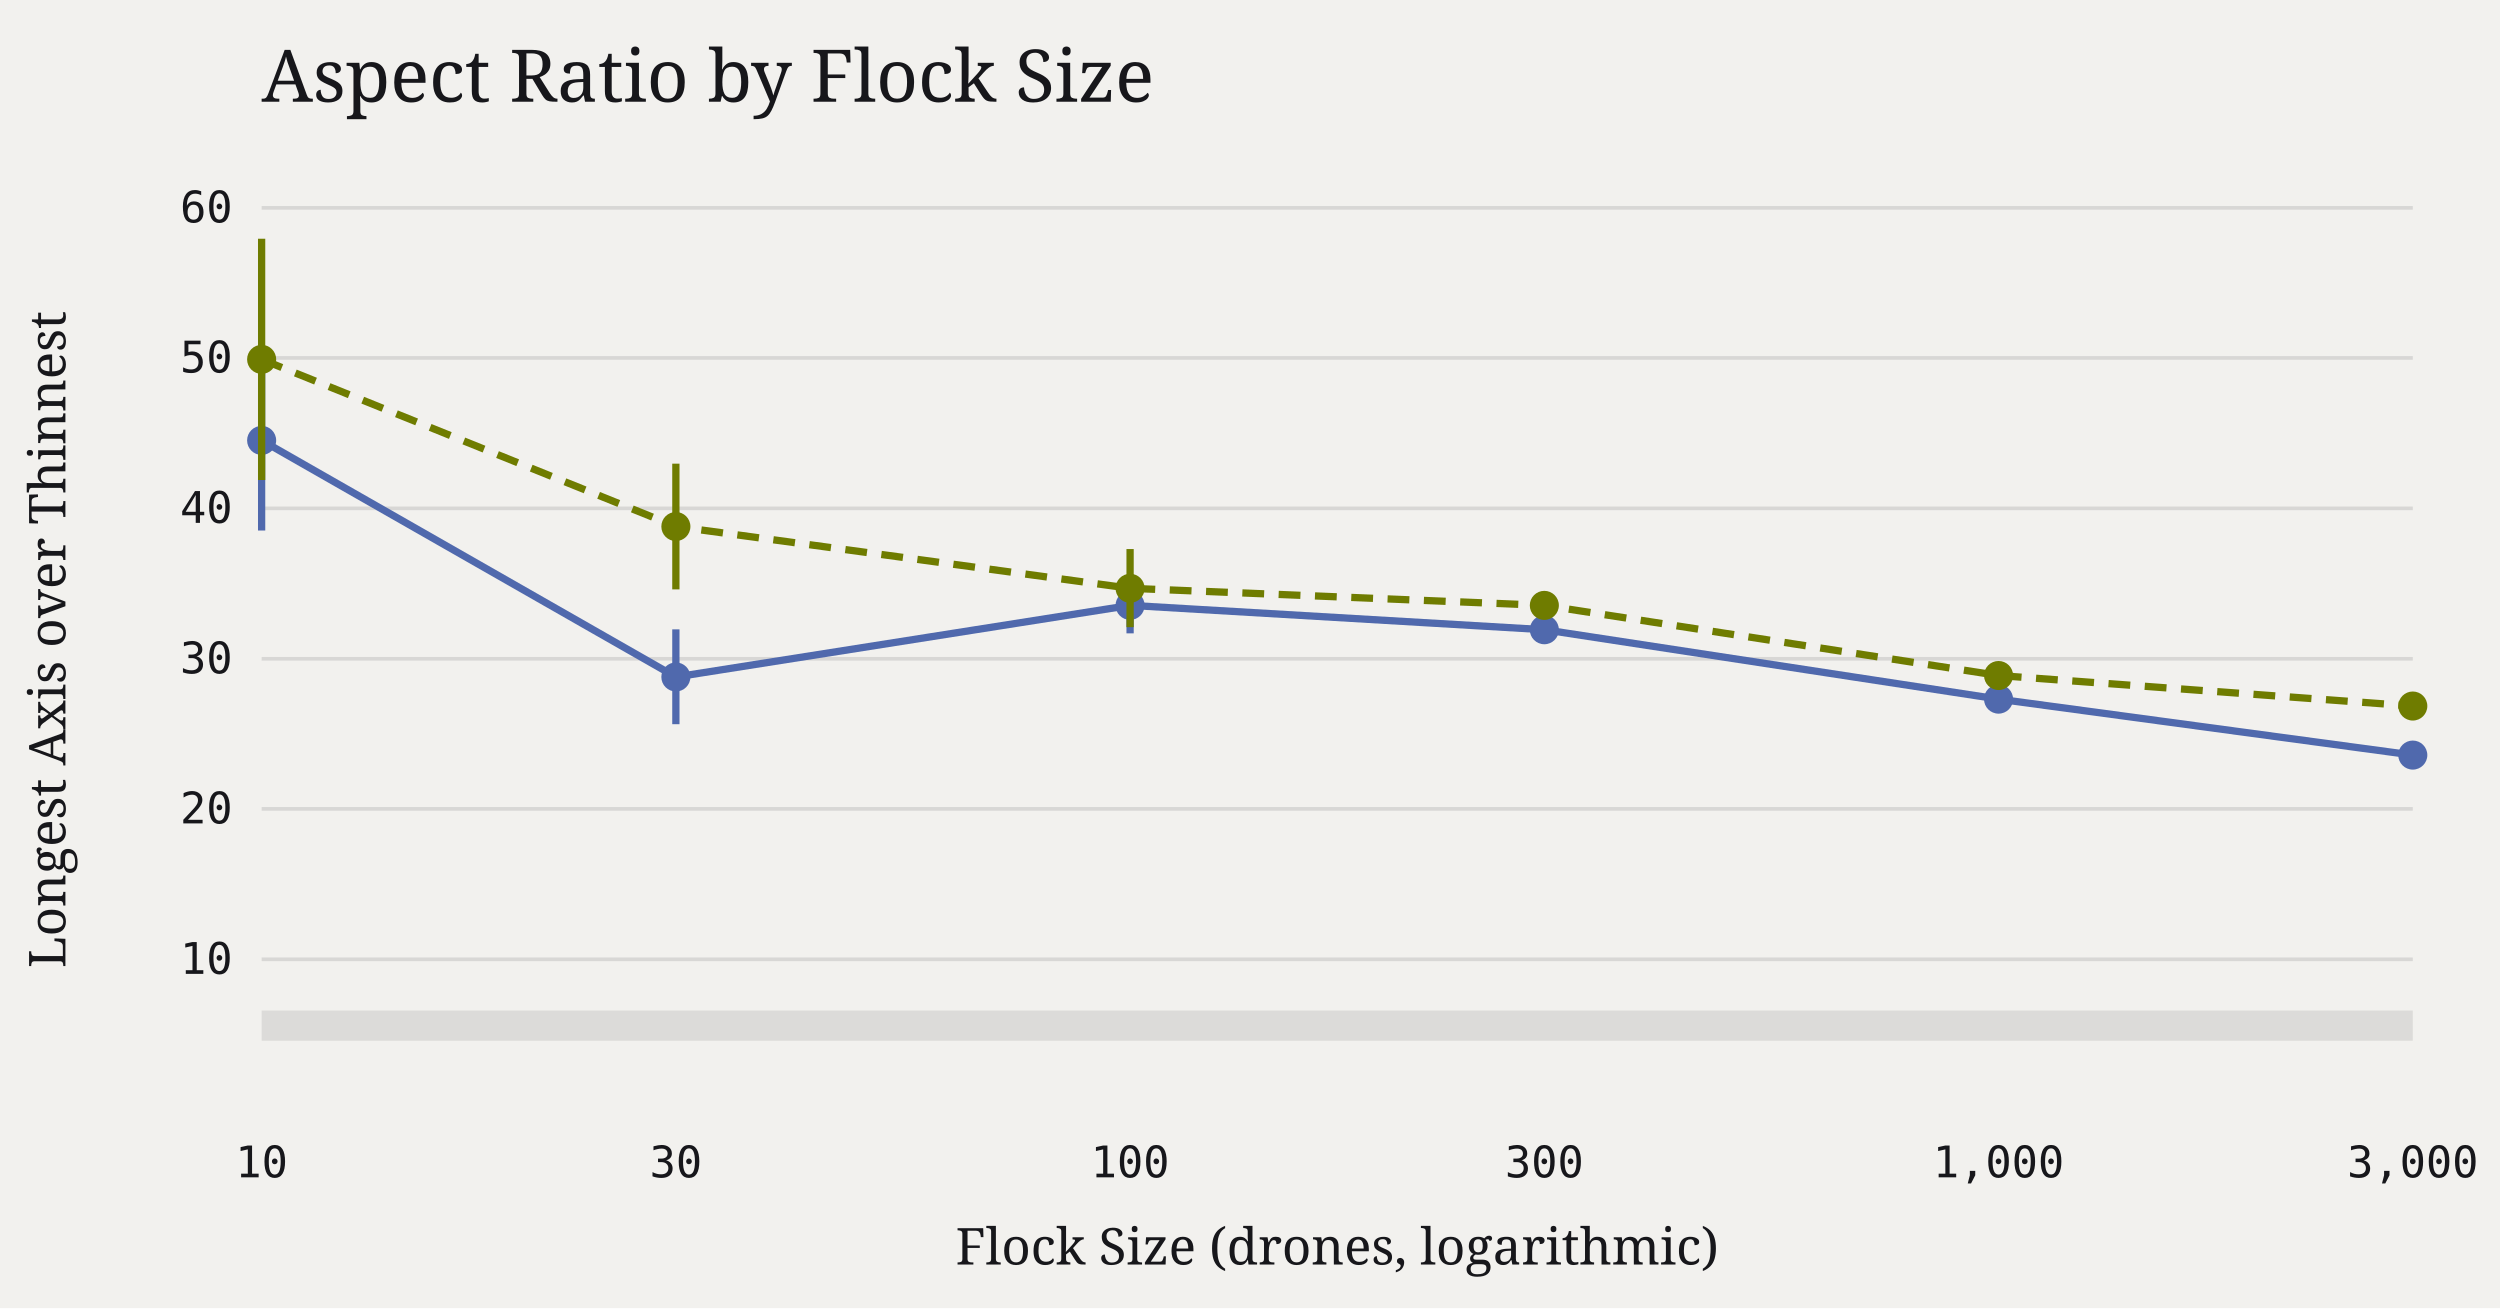
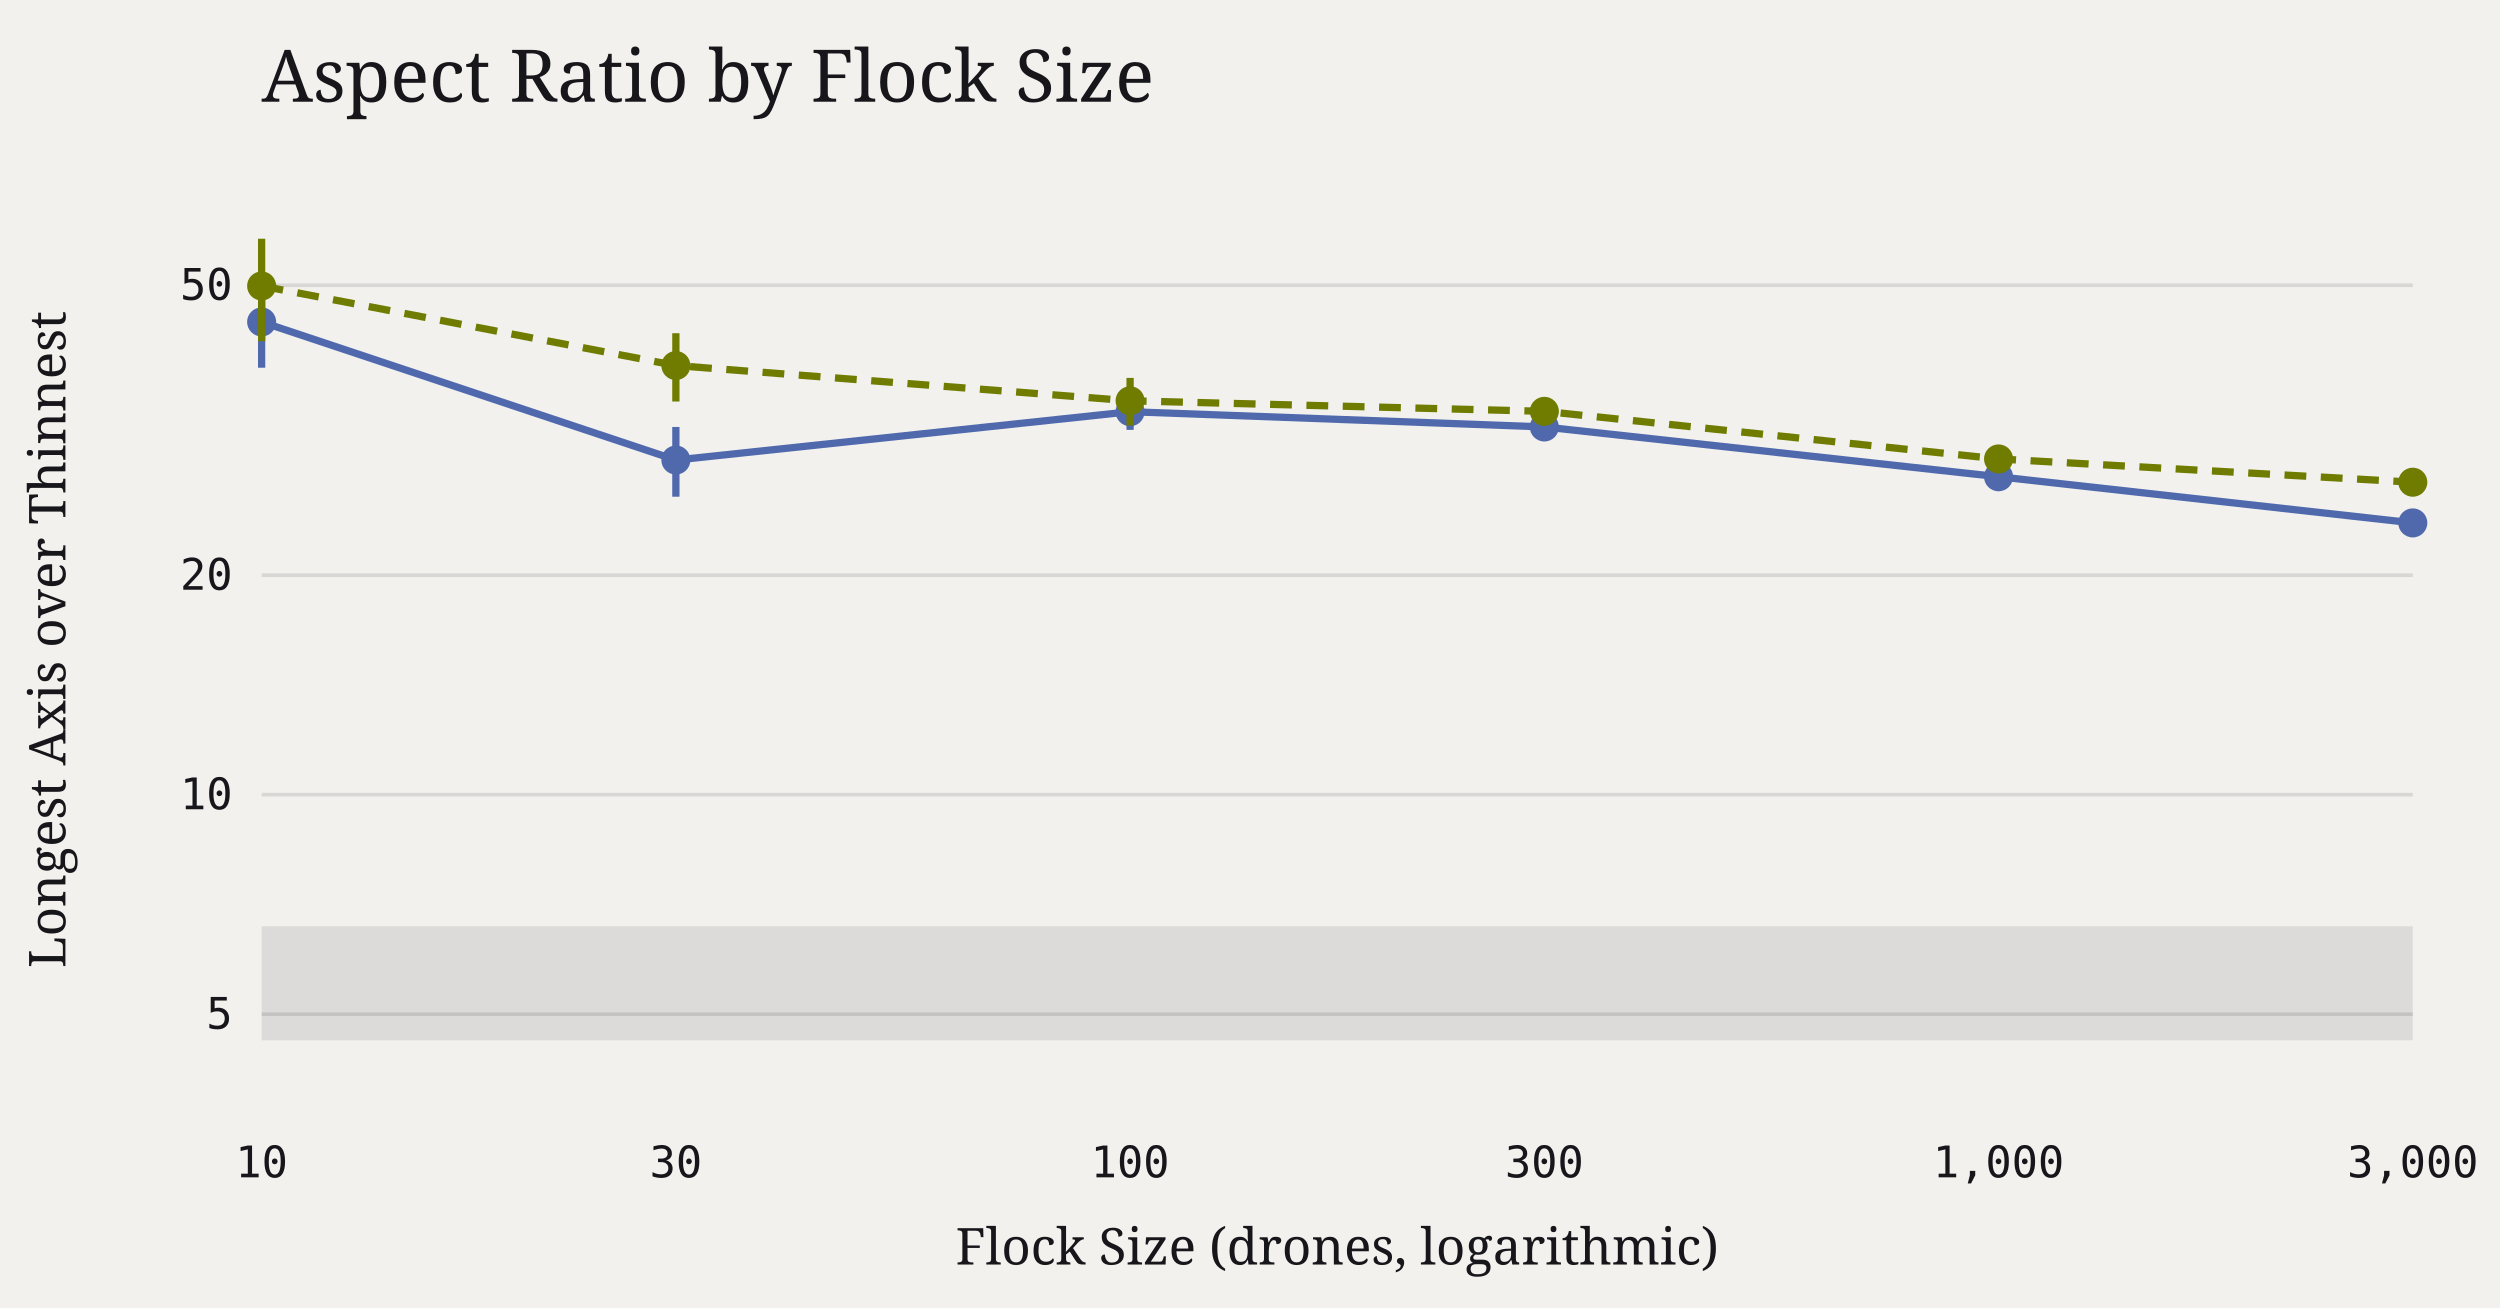
<svg xmlns="http://www.w3.org/2000/svg" viewBox="0 0 688 360" role="img" aria-label="Aspect Ratio by Flock Size">
  <rect width="688" height="360" fill="#f2f1ee" />
  <text x="72" y="28" fill="#17171b" font-family="'Bellefair', Didot, Georgia, serif" font-size="20">Aspect Ratio by Flock Size</text>
-   <rect x="72" y="278.1" width="592" height="8.3" fill="#17171b" fill-opacity="0.1" />
-   <line x1="72" x2="664" y1="264.0" y2="264.0" stroke="#17171b" stroke-opacity="0.12" />
-   <text x="64" y="268.0" text-anchor="end" fill="#17171b" font-family="'JetBrains Mono', ui-monospace, Menlo, monospace" font-size="12">10</text>
-   <line x1="72" x2="664" y1="222.6" y2="222.6" stroke="#17171b" stroke-opacity="0.12" />
-   <text x="64" y="226.6" text-anchor="end" fill="#17171b" font-family="'JetBrains Mono', ui-monospace, Menlo, monospace" font-size="12">20</text>
-   <line x1="72" x2="664" y1="181.3" y2="181.3" stroke="#17171b" stroke-opacity="0.12" />
-   <text x="64" y="185.3" text-anchor="end" fill="#17171b" font-family="'JetBrains Mono', ui-monospace, Menlo, monospace" font-size="12">30</text>
-   <line x1="72" x2="664" y1="139.9" y2="139.9" stroke="#17171b" stroke-opacity="0.12" />
-   <text x="64" y="143.9" text-anchor="end" fill="#17171b" font-family="'JetBrains Mono', ui-monospace, Menlo, monospace" font-size="12">40</text>
-   <line x1="72" x2="664" y1="98.5" y2="98.5" stroke="#17171b" stroke-opacity="0.12" />
-   <text x="64" y="102.5" text-anchor="end" fill="#17171b" font-family="'JetBrains Mono', ui-monospace, Menlo, monospace" font-size="12">50</text>
-   <line x1="72" x2="664" y1="57.2" y2="57.2" stroke="#17171b" stroke-opacity="0.12" />
-   <text x="64" y="61.2" text-anchor="end" fill="#17171b" font-family="'JetBrains Mono', ui-monospace, Menlo, monospace" font-size="12">60</text>
+   <rect x="72" y="254.9" width="592" height="31.4" fill="#17171b" fill-opacity="0.1" />
+   <line x1="72" x2="664" y1="279.1" y2="279.1" stroke="#17171b" stroke-opacity="0.12" />
+   <text x="64" y="283.1" text-anchor="end" fill="#17171b" font-family="'JetBrains Mono', ui-monospace, Menlo, monospace" font-size="12">5</text>
+   <line x1="72" x2="664" y1="218.7" y2="218.7" stroke="#17171b" stroke-opacity="0.12" />
+   <text x="64" y="222.7" text-anchor="end" fill="#17171b" font-family="'JetBrains Mono', ui-monospace, Menlo, monospace" font-size="12">10</text>
+   <line x1="72" x2="664" y1="158.3" y2="158.3" stroke="#17171b" stroke-opacity="0.12" />
+   <text x="64" y="162.3" text-anchor="end" fill="#17171b" font-family="'JetBrains Mono', ui-monospace, Menlo, monospace" font-size="12">20</text>
+   <line x1="72" x2="664" y1="78.5" y2="78.5" stroke="#17171b" stroke-opacity="0.12" />
+   <text x="64" y="82.5" text-anchor="end" fill="#17171b" font-family="'JetBrains Mono', ui-monospace, Menlo, monospace" font-size="12">50</text>
  <text x="72.0" y="324" text-anchor="middle" fill="#17171b" font-family="'JetBrains Mono', ui-monospace, Menlo, monospace" font-size="12">10</text>
  <text x="186.0" y="324" text-anchor="middle" fill="#17171b" font-family="'JetBrains Mono', ui-monospace, Menlo, monospace" font-size="12">30</text>
  <text x="311.0" y="324" text-anchor="middle" fill="#17171b" font-family="'JetBrains Mono', ui-monospace, Menlo, monospace" font-size="12">100</text>
  <text x="425.0" y="324" text-anchor="middle" fill="#17171b" font-family="'JetBrains Mono', ui-monospace, Menlo, monospace" font-size="12">300</text>
  <text x="550.0" y="324" text-anchor="middle" fill="#17171b" font-family="'JetBrains Mono', ui-monospace, Menlo, monospace" font-size="12">1,000</text>
  <text x="664.0" y="324" text-anchor="middle" fill="#17171b" font-family="'JetBrains Mono', ui-monospace, Menlo, monospace" font-size="12">3,000</text>
  <text x="368" y="348" fill="#17171b" font-family="'Crimson Pro', Georgia, serif" font-size="14" text-anchor="middle">Flock Size (drones, logarithmic)</text>
  <text transform="translate(18 176) rotate(-90)" fill="#17171b" font-family="'Crimson Pro', Georgia, serif" font-size="14" text-anchor="middle">Longest Axis over Thinnest</text>
-   <polyline points="72.0,121.2 186.0,186.3 311.0,166.6 425.0,173.3 550.0,192.4 664.0,207.8" fill="none" stroke="#5069ad" stroke-width="2" />
-   <line x1="72.0" x2="72.0" y1="146.0" y2="96.3" stroke="#5069ad" stroke-width="2" />
-   <circle cx="72.0" cy="121.2" r="4" fill="#5069ad" />
-   <line x1="186.0" x2="186.0" y1="199.3" y2="173.2" stroke="#5069ad" stroke-width="2" />
-   <circle cx="186.0" cy="186.3" r="4" fill="#5069ad" />
-   <line x1="311.0" x2="311.0" y1="174.3" y2="158.9" stroke="#5069ad" stroke-width="2" />
-   <circle cx="311.0" cy="166.6" r="4" fill="#5069ad" />
-   <line x1="425.0" x2="425.0" y1="175.3" y2="171.2" stroke="#5069ad" stroke-width="2" />
-   <circle cx="425.0" cy="173.3" r="4" fill="#5069ad" />
-   <line x1="550.0" x2="550.0" y1="193.1" y2="191.6" stroke="#5069ad" stroke-width="2" />
-   <circle cx="550.0" cy="192.4" r="4" fill="#5069ad" />
-   <line x1="664.0" x2="664.0" y1="208.2" y2="207.4" stroke="#5069ad" stroke-width="2" />
-   <circle cx="664.0" cy="207.8" r="4" fill="#5069ad" />
-   <polyline points="72.0,98.9 186.0,144.9 311.0,161.9 425.0,166.6 550.0,185.9 664.0,194.3" fill="none" stroke="#6f7c00" stroke-width="2" stroke-dasharray="6 4" />
-   <line x1="72.0" x2="72.0" y1="132.1" y2="65.7" stroke="#6f7c00" stroke-width="2" />
-   <circle cx="72.0" cy="98.9" r="4" fill="#6f7c00" />
-   <line x1="186.0" x2="186.0" y1="162.2" y2="127.6" stroke="#6f7c00" stroke-width="2" />
-   <circle cx="186.0" cy="144.9" r="4" fill="#6f7c00" />
-   <line x1="311.0" x2="311.0" y1="172.6" y2="151.1" stroke="#6f7c00" stroke-width="2" />
-   <circle cx="311.0" cy="161.9" r="4" fill="#6f7c00" />
-   <line x1="425.0" x2="425.0" y1="168.4" y2="164.7" stroke="#6f7c00" stroke-width="2" />
-   <circle cx="425.0" cy="166.6" r="4" fill="#6f7c00" />
-   <line x1="550.0" x2="550.0" y1="186.6" y2="185.1" stroke="#6f7c00" stroke-width="2" />
-   <circle cx="550.0" cy="185.9" r="4" fill="#6f7c00" />
-   <line x1="664.0" x2="664.0" y1="194.8" y2="193.8" stroke="#6f7c00" stroke-width="2" />
-   <circle cx="664.0" cy="194.3" r="4" fill="#6f7c00" />
+   <polyline points="72.0,88.6 186.0,126.6 311.0,113.3 425.0,117.5 550.0,131.2 664.0,143.9" fill="none" stroke="#5069ad" stroke-width="2" />
+   <line x1="72.0" x2="72.0" y1="101.2" y2="77.6" stroke="#5069ad" stroke-width="2" />
+   <circle cx="72.0" cy="88.6" r="4" fill="#5069ad" />
+   <line x1="186.0" x2="186.0" y1="136.7" y2="117.5" stroke="#5069ad" stroke-width="2" />
+   <circle cx="186.0" cy="126.6" r="4" fill="#5069ad" />
+   <line x1="311.0" x2="311.0" y1="118.3" y2="108.5" stroke="#5069ad" stroke-width="2" />
+   <circle cx="311.0" cy="113.3" r="4" fill="#5069ad" />
+   <line x1="425.0" x2="425.0" y1="118.9" y2="116.2" stroke="#5069ad" stroke-width="2" />
+   <circle cx="425.0" cy="117.5" r="4" fill="#5069ad" />
+   <line x1="550.0" x2="550.0" y1="131.7" y2="130.6" stroke="#5069ad" stroke-width="2" />
+   <circle cx="550.0" cy="131.2" r="4" fill="#5069ad" />
+   <line x1="664.0" x2="664.0" y1="144.3" y2="143.6" stroke="#5069ad" stroke-width="2" />
+   <circle cx="664.0" cy="143.9" r="4" fill="#5069ad" />
+   <polyline points="72.0,78.7 186.0,100.6 311.0,110.3 425.0,113.2 550.0,126.3 664.0,132.7" fill="none" stroke="#6f7c00" stroke-width="2" stroke-dasharray="6 4" />
+   <line x1="72.0" x2="72.0" y1="93.9" y2="65.7" stroke="#6f7c00" stroke-width="2" />
+   <circle cx="72.0" cy="78.7" r="4" fill="#6f7c00" />
+   <line x1="186.0" x2="186.0" y1="110.5" y2="91.7" stroke="#6f7c00" stroke-width="2" />
+   <circle cx="186.0" cy="100.6" r="4" fill="#6f7c00" />
+   <line x1="311.0" x2="311.0" y1="117.1" y2="104.0" stroke="#6f7c00" stroke-width="2" />
+   <circle cx="311.0" cy="110.3" r="4" fill="#6f7c00" />
+   <line x1="425.0" x2="425.0" y1="114.4" y2="112.1" stroke="#6f7c00" stroke-width="2" />
+   <circle cx="425.0" cy="113.2" r="4" fill="#6f7c00" />
+   <line x1="550.0" x2="550.0" y1="126.8" y2="125.8" stroke="#6f7c00" stroke-width="2" />
+   <circle cx="550.0" cy="126.3" r="4" fill="#6f7c00" />
+   <line x1="664.0" x2="664.0" y1="133.1" y2="132.3" stroke="#6f7c00" stroke-width="2" />
+   <circle cx="664.0" cy="132.7" r="4" fill="#6f7c00" />
</svg>
